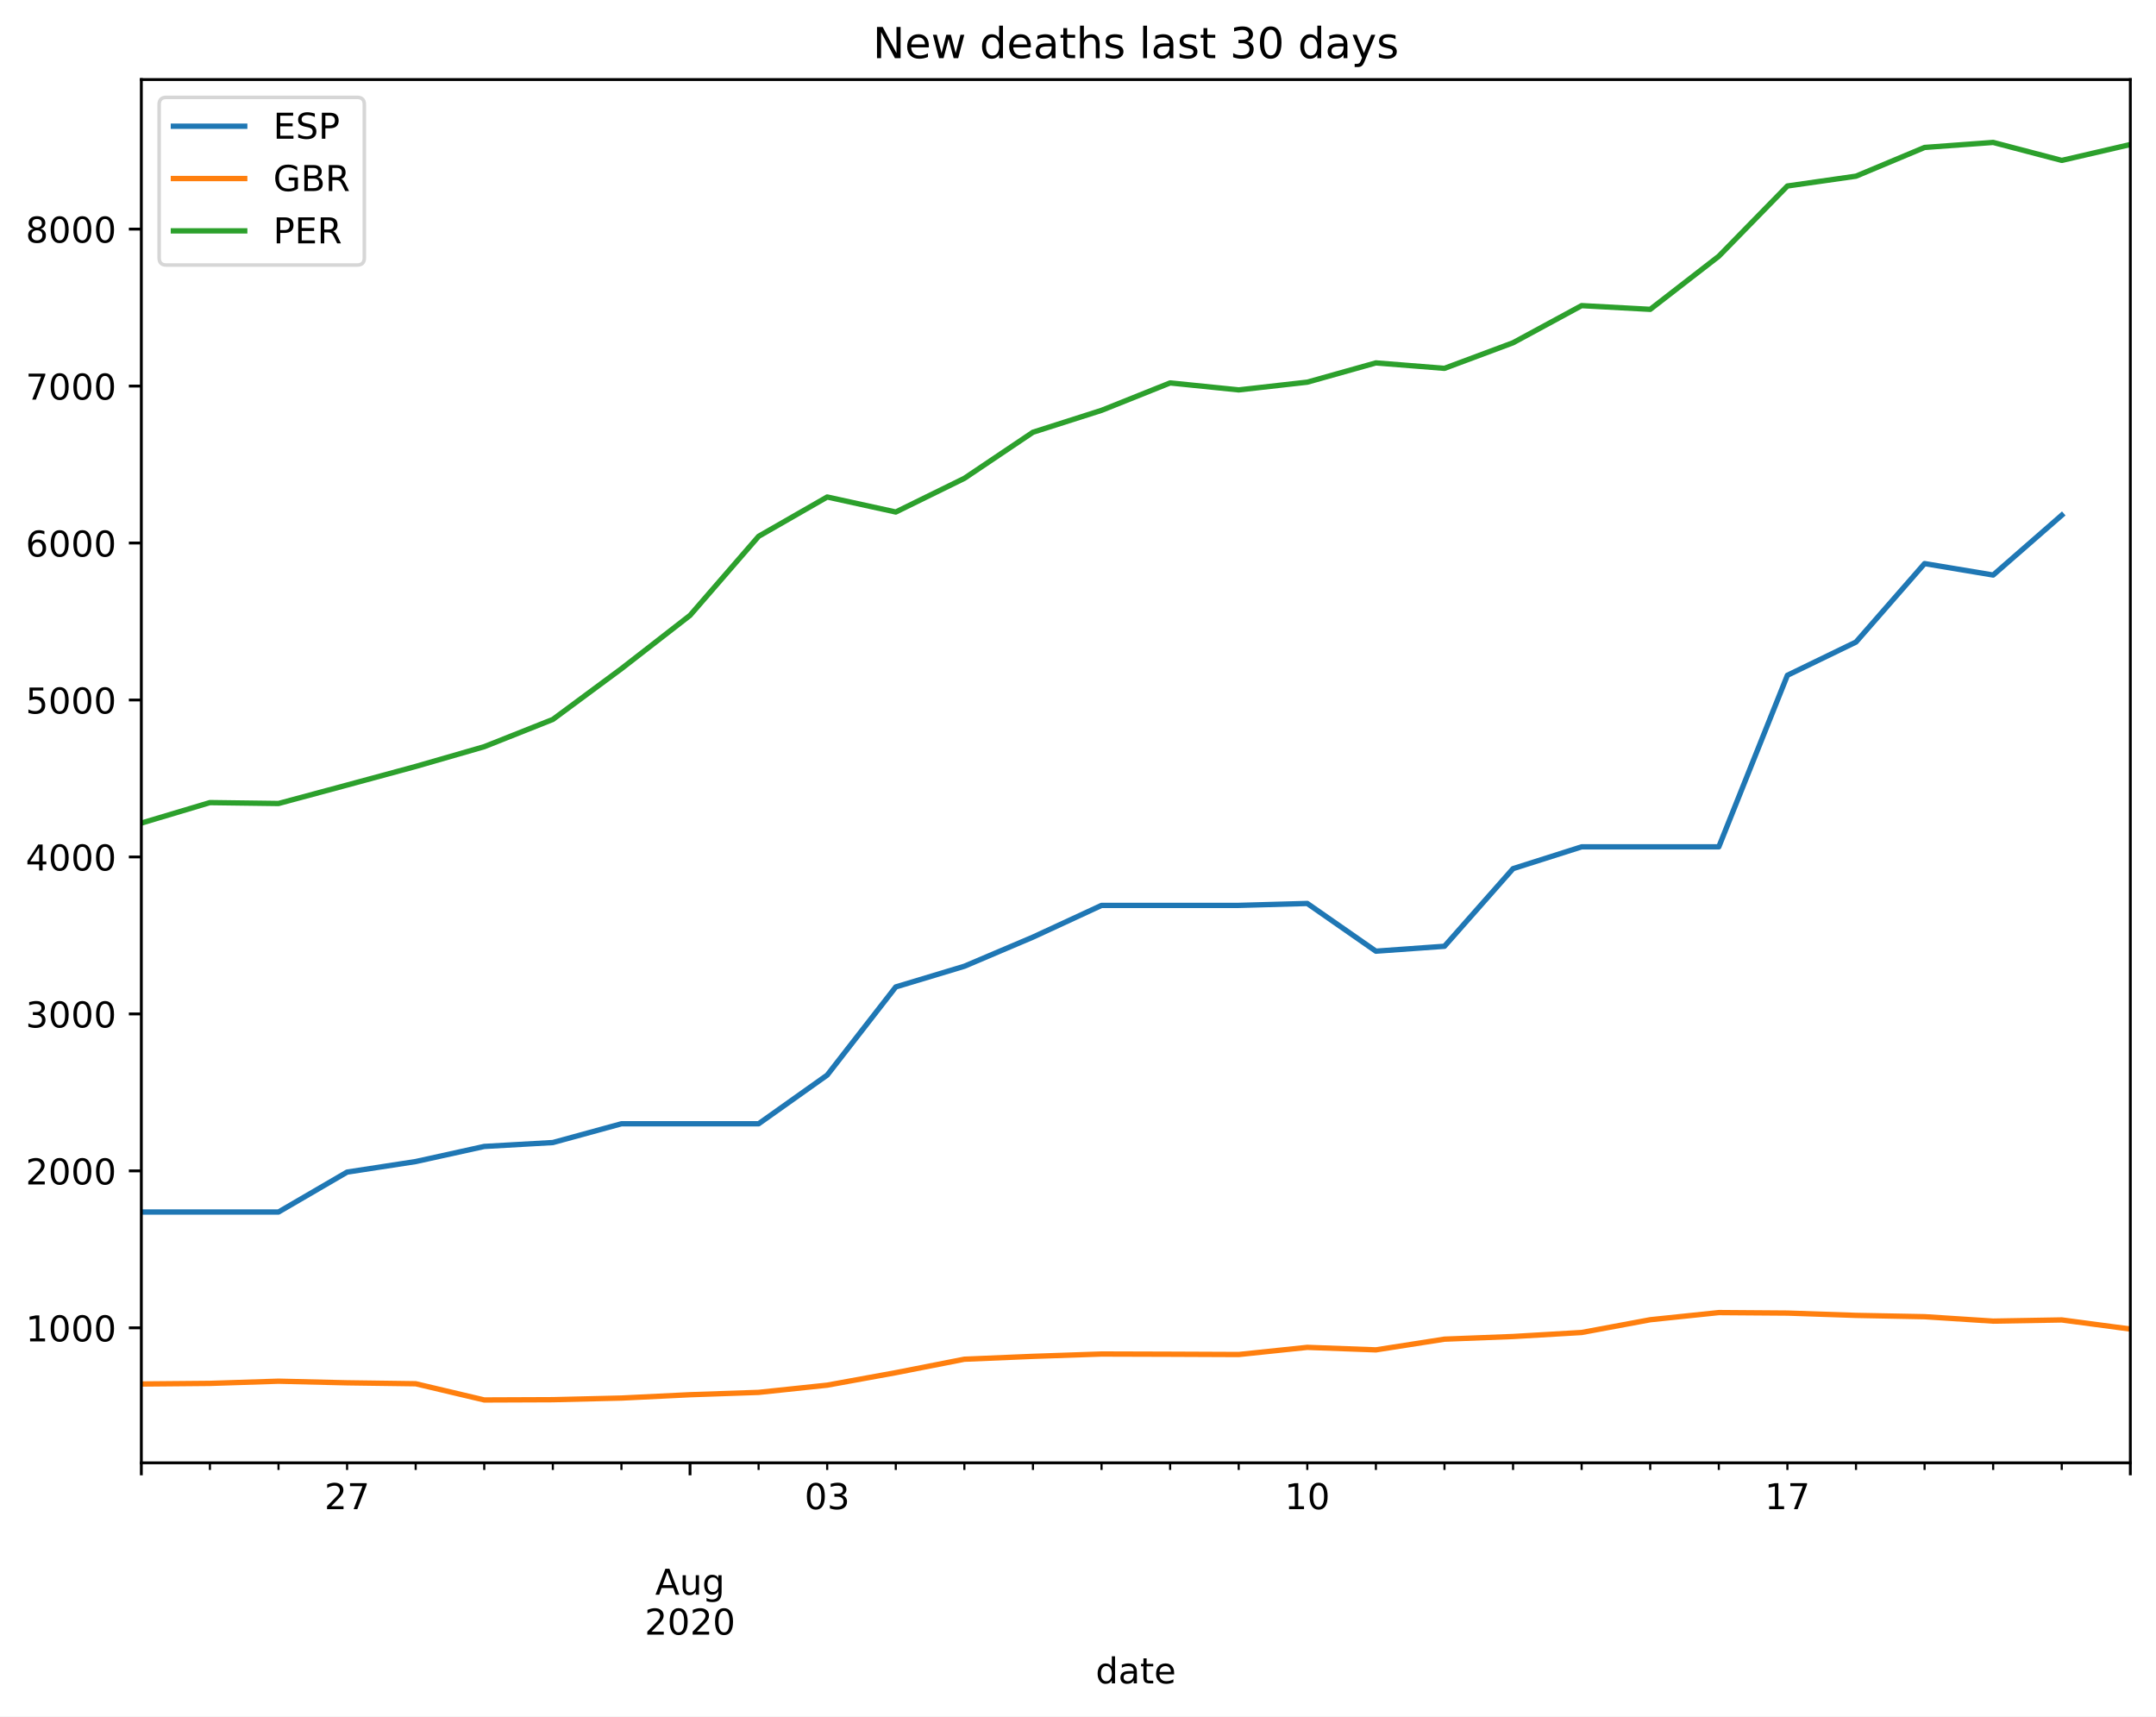
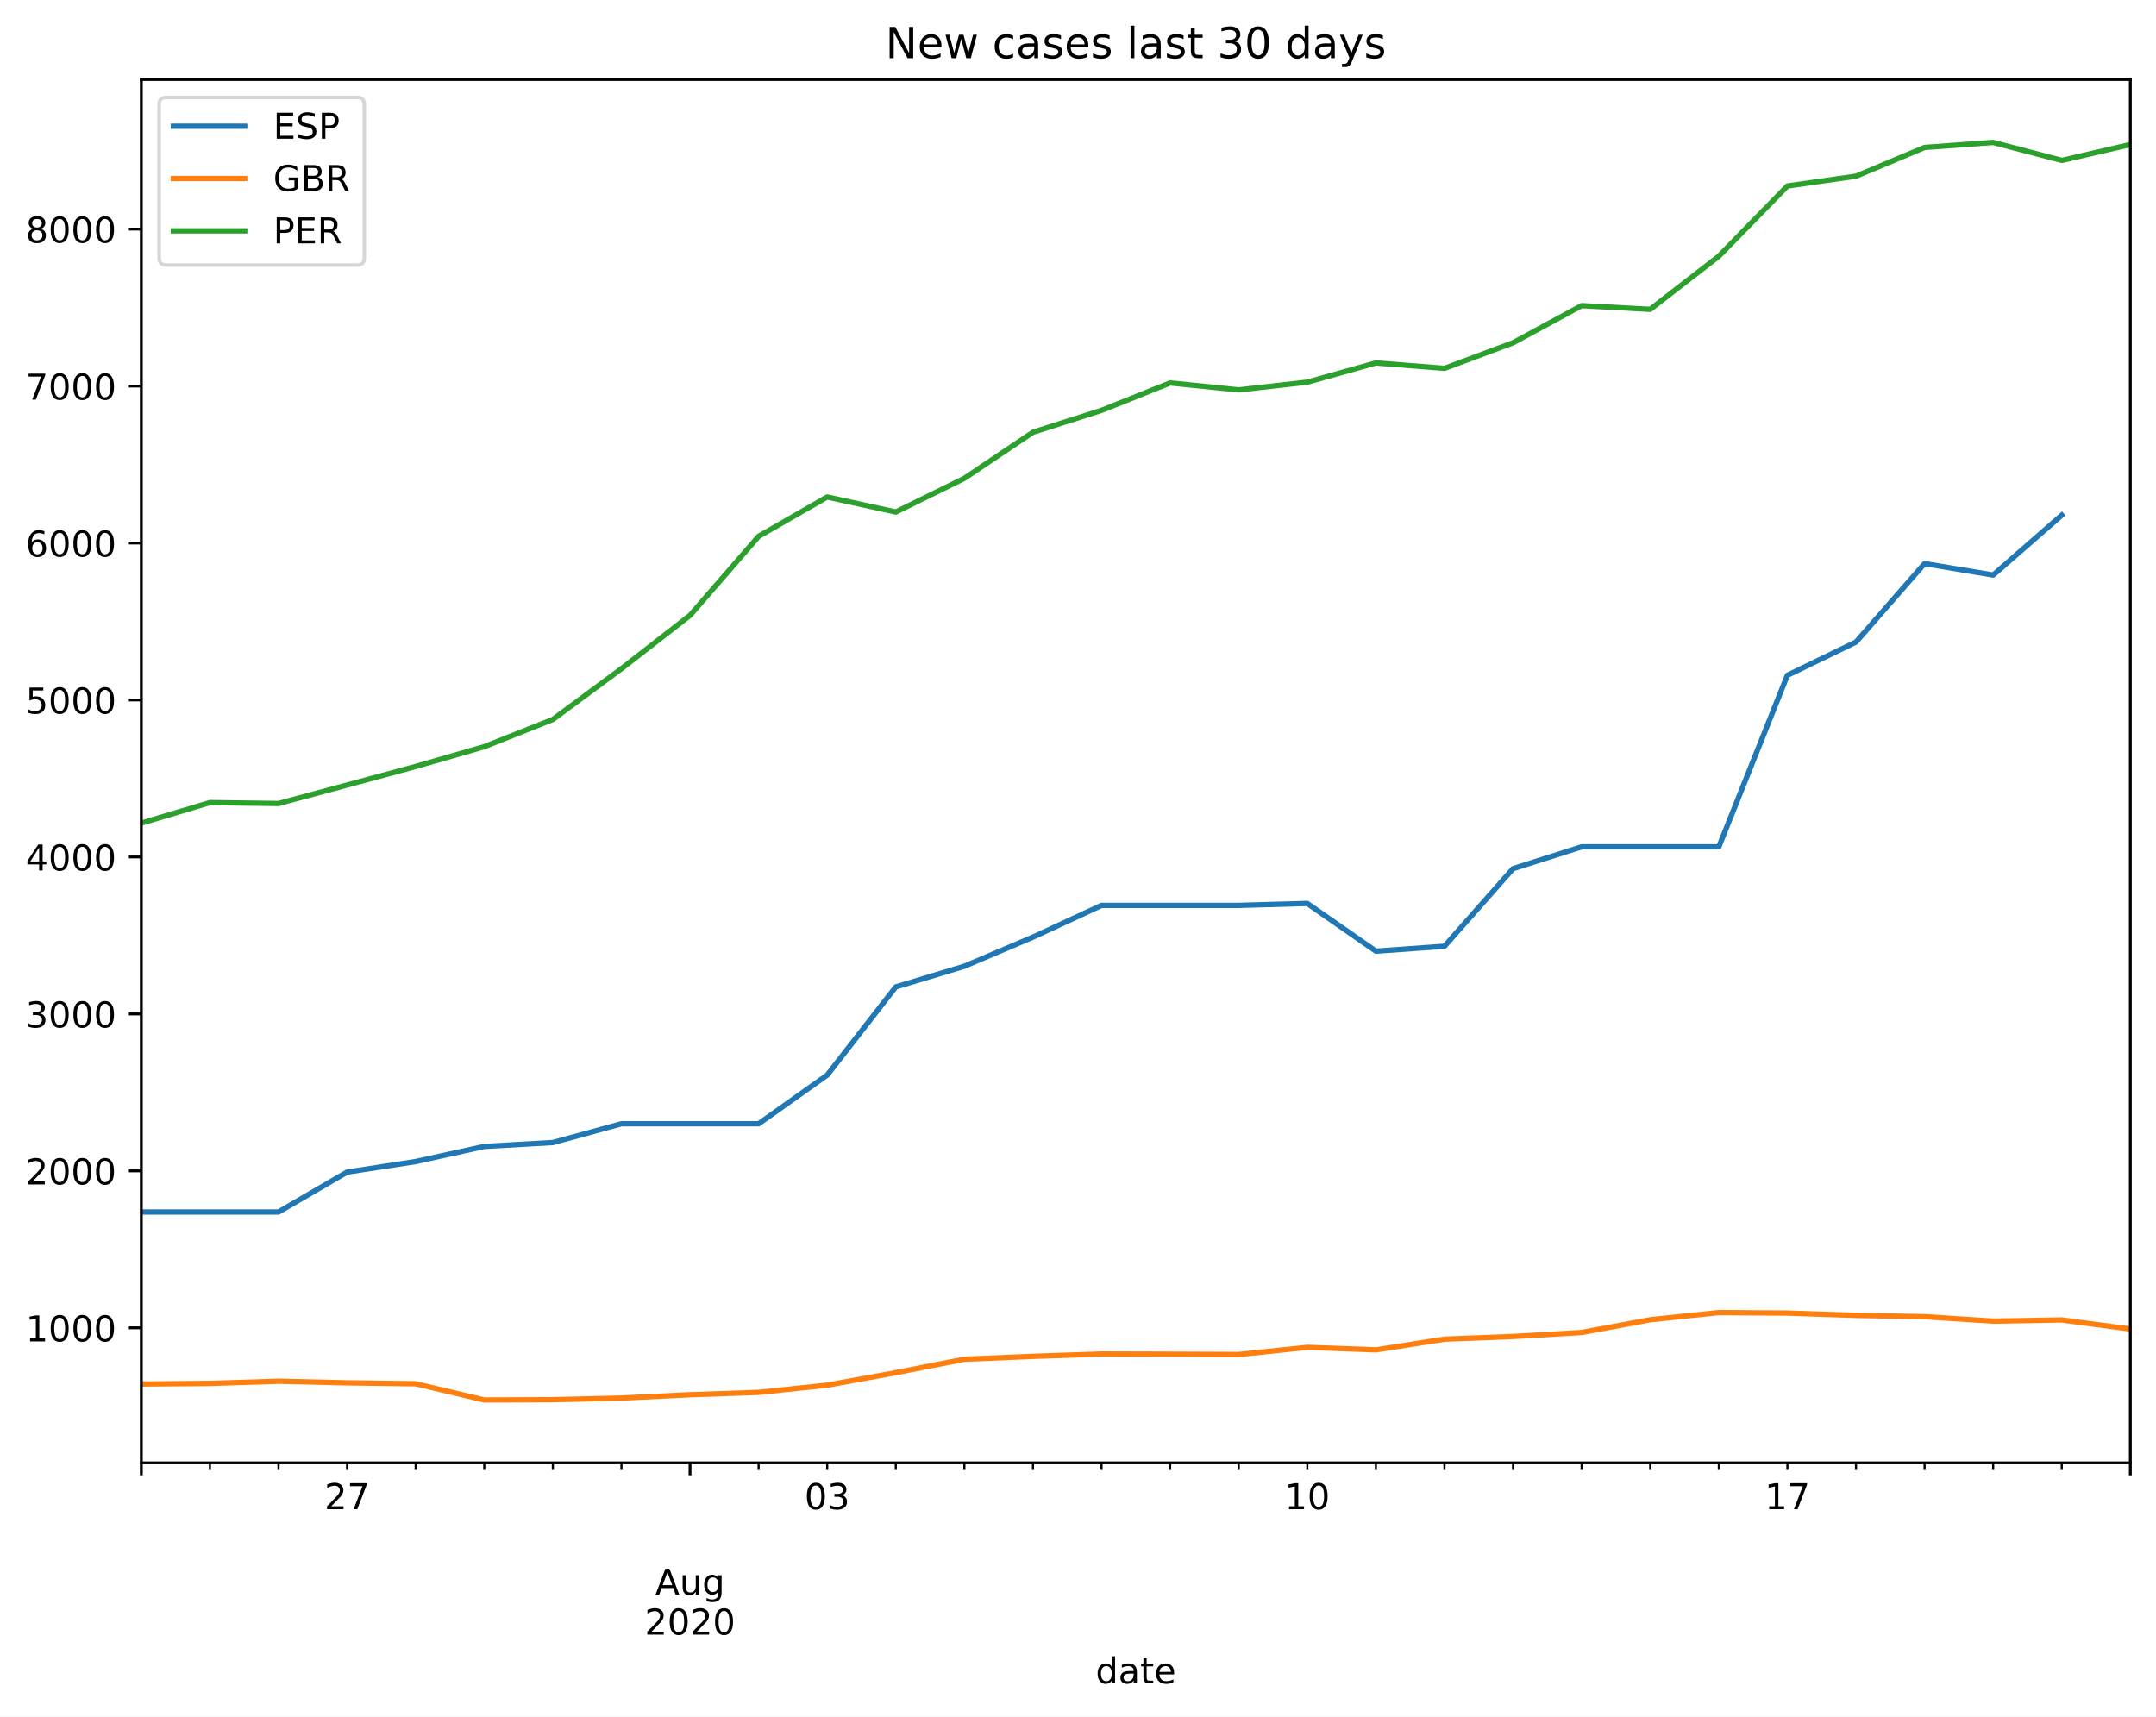
<svg xmlns="http://www.w3.org/2000/svg" xmlns:xlink="http://www.w3.org/1999/xlink" height="481.548pt" version="1.1" viewBox="0 0 604.85 481.548" width="604.85pt">
  <defs>
    <style type="text/css">
*{stroke-linecap:butt;stroke-linejoin:round;}
  </style>
  </defs>
  <g id="figure_1">
    <g id="patch_1">
      <path d="M 0 481.548  L 604.85 481.548  L 604.85 0  L 0 0  z " style="fill:#ffffff;" />
    </g>
    <g id="axes_1">
      <g id="patch_2">
        <path d="M 39.65 410.398  L 597.65 410.398  L 597.65 22.318  L 39.65 22.318  z " style="fill:#ffffff;" />
      </g>
      <g id="matplotlib.axis_1">
        <g id="xtick_1">
          <g id="line2d_1">
            <defs>
-               <path d="M 0 0  L 0 3.5  " id="m0d779b0762" style="stroke:#000000;stroke-width:0.8;" />
-             </defs>
-             <g>
-               <use style="stroke:#000000;stroke-width:0.8;" x="39.65" xlink:href="#m0d779b0762" y="410.398" />
+               <path d="M 0 0  L 0 3.5  " id="m94e9cc5472" style="stroke:#000000;stroke-width:0.8;" />
+             </defs>
+             <g>
+               <use style="stroke:#000000;stroke-width:0.8;" x="39.65" xlink:href="#m94e9cc5472" y="410.398" />
            </g>
          </g>
        </g>
        <g id="xtick_2">
          <g id="line2d_2">
            <g>
-               <use style="stroke:#000000;stroke-width:0.8;" x="193.581" xlink:href="#m0d779b0762" y="410.398" />
+               <use style="stroke:#000000;stroke-width:0.8;" x="193.581" xlink:href="#m94e9cc5472" y="410.398" />
            </g>
          </g>
          <g id="text_1">
            <g transform="translate(193.581 424.9966)scale(0.1 -0.1)" />
            <g transform="translate(193.581 436.1944)scale(0.1 -0.1)" />
            <defs>
              <path d="M 34.188 63.188  L 20.797 26.906  L 47.609 26.906  z M 28.609 72.906  L 39.797 72.906  L 67.578 0  L 57.328 0  L 50.688 18.703  L 17.828 18.703  L 11.188 0  L 0.781 0  z " id="DejaVuSans-65" />
              <path d="M 8.5 21.578  L 8.5 54.688  L 17.484 54.688  L 17.484 21.922  Q 17.484 14.156 20.5 10.266  Q 23.531 6.391 29.594 6.391  Q 36.859 6.391 41.078 11.031  Q 45.312 15.672 45.312 23.688  L 45.312 54.688  L 54.297 54.688  L 54.297 0  L 45.312 0  L 45.312 8.406  Q 42.047 3.422 37.719 1  Q 33.406 -1.422 27.688 -1.422  Q 18.266 -1.422 13.375 4.438  Q 8.5 10.297 8.5 21.578  z M 31.109 56  z " id="DejaVuSans-117" />
              <path d="M 45.406 27.984  Q 45.406 37.75 41.375 43.109  Q 37.359 48.484 30.078 48.484  Q 22.859 48.484 18.828 43.109  Q 14.797 37.75 14.797 27.984  Q 14.797 18.266 18.828 12.891  Q 22.859 7.516 30.078 7.516  Q 37.359 7.516 41.375 12.891  Q 45.406 18.266 45.406 27.984  z M 54.391 6.781  Q 54.391 -7.172 48.188 -13.984  Q 42 -20.797 29.203 -20.797  Q 24.469 -20.797 20.266 -20.094  Q 16.062 -19.391 12.109 -17.922  L 12.109 -9.188  Q 16.062 -11.328 19.922 -12.344  Q 23.781 -13.375 27.781 -13.375  Q 36.625 -13.375 41.016 -8.766  Q 45.406 -4.156 45.406 5.172  L 45.406 9.625  Q 42.625 4.781 38.281 2.391  Q 33.938 0 27.875 0  Q 17.828 0 11.672 7.656  Q 5.516 15.328 5.516 27.984  Q 5.516 40.672 11.672 48.328  Q 17.828 56 27.875 56  Q 33.938 56 38.281 53.609  Q 42.625 51.219 45.406 46.391  L 45.406 54.688  L 54.391 54.688  z " id="DejaVuSans-103" />
            </defs>
            <g transform="translate(183.8178 447.3922)scale(0.1 -0.1)">
              <use xlink:href="#DejaVuSans-65" />
              <use x="68.408" xlink:href="#DejaVuSans-117" />
              <use x="131.787" xlink:href="#DejaVuSans-103" />
            </g>
            <defs>
              <path d="M 19.188 8.297  L 53.609 8.297  L 53.609 0  L 7.328 0  L 7.328 8.297  Q 12.938 14.109 22.625 23.891  Q 32.328 33.688 34.812 36.531  Q 39.547 41.844 41.422 45.531  Q 43.312 49.219 43.312 52.781  Q 43.312 58.594 39.234 62.25  Q 35.156 65.922 28.609 65.922  Q 23.969 65.922 18.812 64.312  Q 13.672 62.703 7.812 59.422  L 7.812 69.391  Q 13.766 71.781 18.938 73  Q 24.125 74.219 28.422 74.219  Q 39.75 74.219 46.484 68.547  Q 53.219 62.891 53.219 53.422  Q 53.219 48.922 51.531 44.891  Q 49.859 40.875 45.406 35.406  Q 44.188 33.984 37.641 27.219  Q 31.109 20.453 19.188 8.297  z " id="DejaVuSans-50" />
              <path d="M 31.781 66.406  Q 24.172 66.406 20.328 58.906  Q 16.5 51.422 16.5 36.375  Q 16.5 21.391 20.328 13.891  Q 24.172 6.391 31.781 6.391  Q 39.453 6.391 43.281 13.891  Q 47.125 21.391 47.125 36.375  Q 47.125 51.422 43.281 58.906  Q 39.453 66.406 31.781 66.406  z M 31.781 74.219  Q 44.047 74.219 50.516 64.516  Q 56.984 54.828 56.984 36.375  Q 56.984 17.969 50.516 8.266  Q 44.047 -1.422 31.781 -1.422  Q 19.531 -1.422 13.062 8.266  Q 6.594 17.969 6.594 36.375  Q 6.594 54.828 13.062 64.516  Q 19.531 74.219 31.781 74.219  z " id="DejaVuSans-48" />
            </defs>
            <g transform="translate(180.856 458.59)scale(0.1 -0.1)">
              <use xlink:href="#DejaVuSans-50" />
              <use x="63.623" xlink:href="#DejaVuSans-48" />
              <use x="127.246" xlink:href="#DejaVuSans-50" />
              <use x="190.869" xlink:href="#DejaVuSans-48" />
            </g>
          </g>
        </g>
        <g id="xtick_3">
          <g id="line2d_3">
            <g>
-               <use style="stroke:#000000;stroke-width:0.8;" x="597.65" xlink:href="#m0d779b0762" y="410.398" />
+               <use style="stroke:#000000;stroke-width:0.8;" x="597.65" xlink:href="#m94e9cc5472" y="410.398" />
            </g>
          </g>
        </g>
        <g id="xtick_4">
          <g id="line2d_4">
            <defs>
-               <path d="M 0 0  L 0 2  " id="m61cbd73fcc" style="stroke:#000000;stroke-width:0.6;" />
-             </defs>
-             <g>
-               <use style="stroke:#000000;stroke-width:0.6;" x="58.891" xlink:href="#m61cbd73fcc" y="410.398" />
+               <path d="M 0 0  L 0 2  " id="m9f2b6375a2" style="stroke:#000000;stroke-width:0.6;" />
+             </defs>
+             <g>
+               <use style="stroke:#000000;stroke-width:0.6;" x="58.891" xlink:href="#m9f2b6375a2" y="410.398" />
            </g>
          </g>
        </g>
        <g id="xtick_5">
          <g id="line2d_5">
            <g>
-               <use style="stroke:#000000;stroke-width:0.6;" x="78.133" xlink:href="#m61cbd73fcc" y="410.398" />
+               <use style="stroke:#000000;stroke-width:0.6;" x="78.133" xlink:href="#m9f2b6375a2" y="410.398" />
            </g>
          </g>
        </g>
        <g id="xtick_6">
          <g id="line2d_6">
            <g>
-               <use style="stroke:#000000;stroke-width:0.6;" x="97.374" xlink:href="#m61cbd73fcc" y="410.398" />
+               <use style="stroke:#000000;stroke-width:0.6;" x="97.374" xlink:href="#m9f2b6375a2" y="410.398" />
            </g>
          </g>
          <g id="text_2">
            <defs>
              <path d="M 8.203 72.906  L 55.078 72.906  L 55.078 68.703  L 28.609 0  L 18.312 0  L 43.219 64.594  L 8.203 64.594  z " id="DejaVuSans-55" />
            </defs>
            <g transform="translate(91.01164 423.3966)scale(0.1 -0.1)">
              <use xlink:href="#DejaVuSans-50" />
              <use x="63.623" xlink:href="#DejaVuSans-55" />
            </g>
          </g>
        </g>
        <g id="xtick_7">
          <g id="line2d_7">
            <g>
-               <use style="stroke:#000000;stroke-width:0.6;" x="116.616" xlink:href="#m61cbd73fcc" y="410.398" />
+               <use style="stroke:#000000;stroke-width:0.6;" x="116.616" xlink:href="#m9f2b6375a2" y="410.398" />
            </g>
          </g>
        </g>
        <g id="xtick_8">
          <g id="line2d_8">
            <g>
-               <use style="stroke:#000000;stroke-width:0.6;" x="135.857" xlink:href="#m61cbd73fcc" y="410.398" />
+               <use style="stroke:#000000;stroke-width:0.6;" x="135.857" xlink:href="#m9f2b6375a2" y="410.398" />
            </g>
          </g>
        </g>
        <g id="xtick_9">
          <g id="line2d_9">
            <g>
-               <use style="stroke:#000000;stroke-width:0.6;" x="155.098" xlink:href="#m61cbd73fcc" y="410.398" />
+               <use style="stroke:#000000;stroke-width:0.6;" x="155.098" xlink:href="#m9f2b6375a2" y="410.398" />
            </g>
          </g>
        </g>
        <g id="xtick_10">
          <g id="line2d_10">
            <g>
-               <use style="stroke:#000000;stroke-width:0.6;" x="174.34" xlink:href="#m61cbd73fcc" y="410.398" />
+               <use style="stroke:#000000;stroke-width:0.6;" x="174.34" xlink:href="#m9f2b6375a2" y="410.398" />
            </g>
          </g>
        </g>
        <g id="xtick_11">
          <g id="line2d_11">
            <g>
-               <use style="stroke:#000000;stroke-width:0.6;" x="212.822" xlink:href="#m61cbd73fcc" y="410.398" />
+               <use style="stroke:#000000;stroke-width:0.6;" x="212.822" xlink:href="#m9f2b6375a2" y="410.398" />
            </g>
          </g>
        </g>
        <g id="xtick_12">
          <g id="line2d_12">
            <g>
-               <use style="stroke:#000000;stroke-width:0.6;" x="232.064" xlink:href="#m61cbd73fcc" y="410.398" />
+               <use style="stroke:#000000;stroke-width:0.6;" x="232.064" xlink:href="#m9f2b6375a2" y="410.398" />
            </g>
          </g>
          <g id="text_3">
            <defs>
              <path d="M 40.578 39.312  Q 47.656 37.797 51.625 33  Q 55.609 28.219 55.609 21.188  Q 55.609 10.406 48.188 4.484  Q 40.766 -1.422 27.094 -1.422  Q 22.516 -1.422 17.656 -0.516  Q 12.797 0.391 7.625 2.203  L 7.625 11.719  Q 11.719 9.328 16.594 8.109  Q 21.484 6.891 26.812 6.891  Q 36.078 6.891 40.938 10.547  Q 45.797 14.203 45.797 21.188  Q 45.797 27.641 41.281 31.266  Q 36.766 34.906 28.719 34.906  L 20.219 34.906  L 20.219 43.016  L 29.109 43.016  Q 36.375 43.016 40.234 45.922  Q 44.094 48.828 44.094 54.297  Q 44.094 59.906 40.109 62.906  Q 36.141 65.922 28.719 65.922  Q 24.656 65.922 20.016 65.031  Q 15.375 64.156 9.812 62.312  L 9.812 71.094  Q 15.438 72.656 20.344 73.438  Q 25.25 74.219 29.594 74.219  Q 40.828 74.219 47.359 69.109  Q 53.906 64.016 53.906 55.328  Q 53.906 49.266 50.438 45.094  Q 46.969 40.922 40.578 39.312  z " id="DejaVuSans-51" />
            </defs>
            <g transform="translate(225.7013 423.3966)scale(0.1 -0.1)">
              <use xlink:href="#DejaVuSans-48" />
              <use x="63.623" xlink:href="#DejaVuSans-51" />
            </g>
          </g>
        </g>
        <g id="xtick_13">
          <g id="line2d_13">
            <g>
-               <use style="stroke:#000000;stroke-width:0.6;" x="251.305" xlink:href="#m61cbd73fcc" y="410.398" />
+               <use style="stroke:#000000;stroke-width:0.6;" x="251.305" xlink:href="#m9f2b6375a2" y="410.398" />
            </g>
          </g>
        </g>
        <g id="xtick_14">
          <g id="line2d_14">
            <g>
-               <use style="stroke:#000000;stroke-width:0.6;" x="270.547" xlink:href="#m61cbd73fcc" y="410.398" />
+               <use style="stroke:#000000;stroke-width:0.6;" x="270.547" xlink:href="#m9f2b6375a2" y="410.398" />
            </g>
          </g>
        </g>
        <g id="xtick_15">
          <g id="line2d_15">
            <g>
-               <use style="stroke:#000000;stroke-width:0.6;" x="289.788" xlink:href="#m61cbd73fcc" y="410.398" />
+               <use style="stroke:#000000;stroke-width:0.6;" x="289.788" xlink:href="#m9f2b6375a2" y="410.398" />
            </g>
          </g>
        </g>
        <g id="xtick_16">
          <g id="line2d_16">
            <g>
-               <use style="stroke:#000000;stroke-width:0.6;" x="309.029" xlink:href="#m61cbd73fcc" y="410.398" />
+               <use style="stroke:#000000;stroke-width:0.6;" x="309.029" xlink:href="#m9f2b6375a2" y="410.398" />
            </g>
          </g>
        </g>
        <g id="xtick_17">
          <g id="line2d_17">
            <g>
-               <use style="stroke:#000000;stroke-width:0.6;" x="328.271" xlink:href="#m61cbd73fcc" y="410.398" />
+               <use style="stroke:#000000;stroke-width:0.6;" x="328.271" xlink:href="#m9f2b6375a2" y="410.398" />
            </g>
          </g>
        </g>
        <g id="xtick_18">
          <g id="line2d_18">
            <g>
-               <use style="stroke:#000000;stroke-width:0.6;" x="347.512" xlink:href="#m61cbd73fcc" y="410.398" />
+               <use style="stroke:#000000;stroke-width:0.6;" x="347.512" xlink:href="#m9f2b6375a2" y="410.398" />
            </g>
          </g>
        </g>
        <g id="xtick_19">
          <g id="line2d_19">
            <g>
-               <use style="stroke:#000000;stroke-width:0.6;" x="366.753" xlink:href="#m61cbd73fcc" y="410.398" />
+               <use style="stroke:#000000;stroke-width:0.6;" x="366.753" xlink:href="#m9f2b6375a2" y="410.398" />
            </g>
          </g>
          <g id="text_4">
            <defs>
              <path d="M 12.406 8.297  L 28.516 8.297  L 28.516 63.922  L 10.984 60.406  L 10.984 69.391  L 28.422 72.906  L 38.281 72.906  L 38.281 8.297  L 54.391 8.297  L 54.391 0  L 12.406 0  z " id="DejaVuSans-49" />
            </defs>
            <g transform="translate(360.3909 423.3966)scale(0.1 -0.1)">
              <use xlink:href="#DejaVuSans-49" />
              <use x="63.623" xlink:href="#DejaVuSans-48" />
            </g>
          </g>
        </g>
        <g id="xtick_20">
          <g id="line2d_20">
            <g>
-               <use style="stroke:#000000;stroke-width:0.6;" x="385.995" xlink:href="#m61cbd73fcc" y="410.398" />
+               <use style="stroke:#000000;stroke-width:0.6;" x="385.995" xlink:href="#m9f2b6375a2" y="410.398" />
            </g>
          </g>
        </g>
        <g id="xtick_21">
          <g id="line2d_21">
            <g>
-               <use style="stroke:#000000;stroke-width:0.6;" x="405.236" xlink:href="#m61cbd73fcc" y="410.398" />
+               <use style="stroke:#000000;stroke-width:0.6;" x="405.236" xlink:href="#m9f2b6375a2" y="410.398" />
            </g>
          </g>
        </g>
        <g id="xtick_22">
          <g id="line2d_22">
            <g>
-               <use style="stroke:#000000;stroke-width:0.6;" x="424.478" xlink:href="#m61cbd73fcc" y="410.398" />
+               <use style="stroke:#000000;stroke-width:0.6;" x="424.478" xlink:href="#m9f2b6375a2" y="410.398" />
            </g>
          </g>
        </g>
        <g id="xtick_23">
          <g id="line2d_23">
            <g>
-               <use style="stroke:#000000;stroke-width:0.6;" x="443.719" xlink:href="#m61cbd73fcc" y="410.398" />
+               <use style="stroke:#000000;stroke-width:0.6;" x="443.719" xlink:href="#m9f2b6375a2" y="410.398" />
            </g>
          </g>
        </g>
        <g id="xtick_24">
          <g id="line2d_24">
            <g>
-               <use style="stroke:#000000;stroke-width:0.6;" x="462.96" xlink:href="#m61cbd73fcc" y="410.398" />
+               <use style="stroke:#000000;stroke-width:0.6;" x="462.96" xlink:href="#m9f2b6375a2" y="410.398" />
            </g>
          </g>
        </g>
        <g id="xtick_25">
          <g id="line2d_25">
            <g>
-               <use style="stroke:#000000;stroke-width:0.6;" x="482.202" xlink:href="#m61cbd73fcc" y="410.398" />
+               <use style="stroke:#000000;stroke-width:0.6;" x="482.202" xlink:href="#m9f2b6375a2" y="410.398" />
            </g>
          </g>
        </g>
        <g id="xtick_26">
          <g id="line2d_26">
            <g>
-               <use style="stroke:#000000;stroke-width:0.6;" x="501.443" xlink:href="#m61cbd73fcc" y="410.398" />
+               <use style="stroke:#000000;stroke-width:0.6;" x="501.443" xlink:href="#m9f2b6375a2" y="410.398" />
            </g>
          </g>
          <g id="text_5">
            <g transform="translate(495.0806 423.3966)scale(0.1 -0.1)">
              <use xlink:href="#DejaVuSans-49" />
              <use x="63.623" xlink:href="#DejaVuSans-55" />
            </g>
          </g>
        </g>
        <g id="xtick_27">
          <g id="line2d_27">
            <g>
-               <use style="stroke:#000000;stroke-width:0.6;" x="520.684" xlink:href="#m61cbd73fcc" y="410.398" />
+               <use style="stroke:#000000;stroke-width:0.6;" x="520.684" xlink:href="#m9f2b6375a2" y="410.398" />
            </g>
          </g>
        </g>
        <g id="xtick_28">
          <g id="line2d_28">
            <g>
-               <use style="stroke:#000000;stroke-width:0.6;" x="539.926" xlink:href="#m61cbd73fcc" y="410.398" />
+               <use style="stroke:#000000;stroke-width:0.6;" x="539.926" xlink:href="#m9f2b6375a2" y="410.398" />
            </g>
          </g>
        </g>
        <g id="xtick_29">
          <g id="line2d_29">
            <g>
-               <use style="stroke:#000000;stroke-width:0.6;" x="559.167" xlink:href="#m61cbd73fcc" y="410.398" />
+               <use style="stroke:#000000;stroke-width:0.6;" x="559.167" xlink:href="#m9f2b6375a2" y="410.398" />
            </g>
          </g>
        </g>
        <g id="xtick_30">
          <g id="line2d_30">
            <g>
-               <use style="stroke:#000000;stroke-width:0.6;" x="578.409" xlink:href="#m61cbd73fcc" y="410.398" />
+               <use style="stroke:#000000;stroke-width:0.6;" x="578.409" xlink:href="#m9f2b6375a2" y="410.398" />
            </g>
          </g>
        </g>
        <g id="text_6">
          <defs>
            <path d="M 45.406 46.391  L 45.406 75.984  L 54.391 75.984  L 54.391 0  L 45.406 0  L 45.406 8.203  Q 42.578 3.328 38.25 0.953  Q 33.938 -1.422 27.875 -1.422  Q 17.969 -1.422 11.734 6.484  Q 5.516 14.406 5.516 27.297  Q 5.516 40.188 11.734 48.094  Q 17.969 56 27.875 56  Q 33.938 56 38.25 53.625  Q 42.578 51.266 45.406 46.391  z M 14.797 27.297  Q 14.797 17.391 18.875 11.75  Q 22.953 6.109 30.078 6.109  Q 37.203 6.109 41.297 11.75  Q 45.406 17.391 45.406 27.297  Q 45.406 37.203 41.297 42.844  Q 37.203 48.484 30.078 48.484  Q 22.953 48.484 18.875 42.844  Q 14.797 37.203 14.797 27.297  z " id="DejaVuSans-100" />
            <path d="M 34.281 27.484  Q 23.391 27.484 19.188 25  Q 14.984 22.516 14.984 16.5  Q 14.984 11.719 18.141 8.906  Q 21.297 6.109 26.703 6.109  Q 34.188 6.109 38.703 11.406  Q 43.219 16.703 43.219 25.484  L 43.219 27.484  z M 52.203 31.203  L 52.203 0  L 43.219 0  L 43.219 8.297  Q 40.141 3.328 35.547 0.953  Q 30.953 -1.422 24.312 -1.422  Q 15.922 -1.422 10.953 3.297  Q 6 8.016 6 15.922  Q 6 25.141 12.172 29.828  Q 18.359 34.516 30.609 34.516  L 43.219 34.516  L 43.219 35.406  Q 43.219 41.609 39.141 45  Q 35.062 48.391 27.688 48.391  Q 23 48.391 18.547 47.266  Q 14.109 46.141 10.016 43.891  L 10.016 52.203  Q 14.938 54.109 19.578 55.047  Q 24.219 56 28.609 56  Q 40.484 56 46.344 49.844  Q 52.203 43.703 52.203 31.203  z " id="DejaVuSans-97" />
            <path d="M 18.312 70.219  L 18.312 54.688  L 36.812 54.688  L 36.812 47.703  L 18.312 47.703  L 18.312 18.016  Q 18.312 11.328 20.141 9.422  Q 21.969 7.516 27.594 7.516  L 36.812 7.516  L 36.812 0  L 27.594 0  Q 17.188 0 13.234 3.875  Q 9.281 7.766 9.281 18.016  L 9.281 47.703  L 2.688 47.703  L 2.688 54.688  L 9.281 54.688  L 9.281 70.219  z " id="DejaVuSans-116" />
            <path d="M 56.203 29.594  L 56.203 25.203  L 14.891 25.203  Q 15.484 15.922 20.484 11.062  Q 25.484 6.203 34.422 6.203  Q 39.594 6.203 44.453 7.469  Q 49.312 8.734 54.109 11.281  L 54.109 2.781  Q 49.266 0.734 44.188 -0.344  Q 39.109 -1.422 33.891 -1.422  Q 20.797 -1.422 13.156 6.188  Q 5.516 13.812 5.516 26.812  Q 5.516 40.234 12.766 48.109  Q 20.016 56 32.328 56  Q 43.359 56 49.781 48.891  Q 56.203 41.797 56.203 29.594  z M 47.219 32.234  Q 47.125 39.594 43.094 43.984  Q 39.062 48.391 32.422 48.391  Q 24.906 48.391 20.391 44.141  Q 15.875 39.891 15.188 32.172  z " id="DejaVuSans-101" />
          </defs>
          <g transform="translate(307.375 472.2681)scale(0.1 -0.1)">
            <use xlink:href="#DejaVuSans-100" />
            <use x="63.477" xlink:href="#DejaVuSans-97" />
            <use x="124.756" xlink:href="#DejaVuSans-116" />
            <use x="163.965" xlink:href="#DejaVuSans-101" />
          </g>
        </g>
      </g>
      <g id="matplotlib.axis_2">
        <g id="ytick_1">
          <g id="line2d_31">
            <defs>
-               <path d="M 0 0  L -3.5 0  " id="mb62057b56d" style="stroke:#000000;stroke-width:0.8;" />
-             </defs>
-             <g>
-               <use style="stroke:#000000;stroke-width:0.8;" x="39.65" xlink:href="#mb62057b56d" y="372.527" />
+               <path d="M 0 0  L -3.5 0  " id="m7332510d82" style="stroke:#000000;stroke-width:0.8;" />
+             </defs>
+             <g>
+               <use style="stroke:#000000;stroke-width:0.8;" x="39.65" xlink:href="#m7332510d82" y="372.527" />
            </g>
          </g>
          <g id="text_7">
            <g transform="translate(7.2 376.3258)scale(0.1 -0.1)">
              <use xlink:href="#DejaVuSans-49" />
              <use x="63.623" xlink:href="#DejaVuSans-48" />
              <use x="127.246" xlink:href="#DejaVuSans-48" />
              <use x="190.869" xlink:href="#DejaVuSans-48" />
            </g>
          </g>
        </g>
        <g id="ytick_2">
          <g id="line2d_32">
            <g>
-               <use style="stroke:#000000;stroke-width:0.8;" x="39.65" xlink:href="#mb62057b56d" y="328.49" />
+               <use style="stroke:#000000;stroke-width:0.8;" x="39.65" xlink:href="#m7332510d82" y="328.49" />
            </g>
          </g>
          <g id="text_8">
            <g transform="translate(7.2 332.2895)scale(0.1 -0.1)">
              <use xlink:href="#DejaVuSans-50" />
              <use x="63.623" xlink:href="#DejaVuSans-48" />
              <use x="127.246" xlink:href="#DejaVuSans-48" />
              <use x="190.869" xlink:href="#DejaVuSans-48" />
            </g>
          </g>
        </g>
        <g id="ytick_3">
          <g id="line2d_33">
            <g>
-               <use style="stroke:#000000;stroke-width:0.8;" x="39.65" xlink:href="#mb62057b56d" y="284.454" />
+               <use style="stroke:#000000;stroke-width:0.8;" x="39.65" xlink:href="#m7332510d82" y="284.454" />
            </g>
          </g>
          <g id="text_9">
            <g transform="translate(7.2 288.2532)scale(0.1 -0.1)">
              <use xlink:href="#DejaVuSans-51" />
              <use x="63.623" xlink:href="#DejaVuSans-48" />
              <use x="127.246" xlink:href="#DejaVuSans-48" />
              <use x="190.869" xlink:href="#DejaVuSans-48" />
            </g>
          </g>
        </g>
        <g id="ytick_4">
          <g id="line2d_34">
            <g>
-               <use style="stroke:#000000;stroke-width:0.8;" x="39.65" xlink:href="#mb62057b56d" y="240.418" />
+               <use style="stroke:#000000;stroke-width:0.8;" x="39.65" xlink:href="#m7332510d82" y="240.418" />
            </g>
          </g>
          <g id="text_10">
            <defs>
              <path d="M 37.797 64.312  L 12.891 25.391  L 37.797 25.391  z M 35.203 72.906  L 47.609 72.906  L 47.609 25.391  L 58.016 25.391  L 58.016 17.188  L 47.609 17.188  L 47.609 0  L 37.797 0  L 37.797 17.188  L 4.891 17.188  L 4.891 26.703  z " id="DejaVuSans-52" />
            </defs>
            <g transform="translate(7.2 244.2169)scale(0.1 -0.1)">
              <use xlink:href="#DejaVuSans-52" />
              <use x="63.623" xlink:href="#DejaVuSans-48" />
              <use x="127.246" xlink:href="#DejaVuSans-48" />
              <use x="190.869" xlink:href="#DejaVuSans-48" />
            </g>
          </g>
        </g>
        <g id="ytick_5">
          <g id="line2d_35">
            <g>
-               <use style="stroke:#000000;stroke-width:0.8;" x="39.65" xlink:href="#mb62057b56d" y="196.381" />
+               <use style="stroke:#000000;stroke-width:0.8;" x="39.65" xlink:href="#m7332510d82" y="196.381" />
            </g>
          </g>
          <g id="text_11">
            <defs>
              <path d="M 10.797 72.906  L 49.516 72.906  L 49.516 64.594  L 19.828 64.594  L 19.828 46.734  Q 21.969 47.469 24.109 47.828  Q 26.266 48.188 28.422 48.188  Q 40.625 48.188 47.75 41.5  Q 54.891 34.812 54.891 23.391  Q 54.891 11.625 47.562 5.094  Q 40.234 -1.422 26.906 -1.422  Q 22.312 -1.422 17.547 -0.641  Q 12.797 0.141 7.719 1.703  L 7.719 11.625  Q 12.109 9.234 16.797 8.062  Q 21.484 6.891 26.703 6.891  Q 35.156 6.891 40.078 11.328  Q 45.016 15.766 45.016 23.391  Q 45.016 31 40.078 35.438  Q 35.156 39.891 26.703 39.891  Q 22.75 39.891 18.812 39.016  Q 14.891 38.141 10.797 36.281  z " id="DejaVuSans-53" />
            </defs>
            <g transform="translate(7.2 200.1806)scale(0.1 -0.1)">
              <use xlink:href="#DejaVuSans-53" />
              <use x="63.623" xlink:href="#DejaVuSans-48" />
              <use x="127.246" xlink:href="#DejaVuSans-48" />
              <use x="190.869" xlink:href="#DejaVuSans-48" />
            </g>
          </g>
        </g>
        <g id="ytick_6">
          <g id="line2d_36">
            <g>
-               <use style="stroke:#000000;stroke-width:0.8;" x="39.65" xlink:href="#mb62057b56d" y="152.345" />
+               <use style="stroke:#000000;stroke-width:0.8;" x="39.65" xlink:href="#m7332510d82" y="152.345" />
            </g>
          </g>
          <g id="text_12">
            <defs>
              <path d="M 33.016 40.375  Q 26.375 40.375 22.484 35.828  Q 18.609 31.297 18.609 23.391  Q 18.609 15.531 22.484 10.953  Q 26.375 6.391 33.016 6.391  Q 39.656 6.391 43.531 10.953  Q 47.406 15.531 47.406 23.391  Q 47.406 31.297 43.531 35.828  Q 39.656 40.375 33.016 40.375  z M 52.594 71.297  L 52.594 62.312  Q 48.875 64.062 45.094 64.984  Q 41.312 65.922 37.594 65.922  Q 27.828 65.922 22.672 59.328  Q 17.531 52.734 16.797 39.406  Q 19.672 43.656 24.016 45.922  Q 28.375 48.188 33.594 48.188  Q 44.578 48.188 50.953 41.516  Q 57.328 34.859 57.328 23.391  Q 57.328 12.156 50.688 5.359  Q 44.047 -1.422 33.016 -1.422  Q 20.359 -1.422 13.672 8.266  Q 6.984 17.969 6.984 36.375  Q 6.984 53.656 15.188 63.938  Q 23.391 74.219 37.203 74.219  Q 40.922 74.219 44.703 73.484  Q 48.484 72.75 52.594 71.297  z " id="DejaVuSans-54" />
            </defs>
            <g transform="translate(7.2 156.1443)scale(0.1 -0.1)">
              <use xlink:href="#DejaVuSans-54" />
              <use x="63.623" xlink:href="#DejaVuSans-48" />
              <use x="127.246" xlink:href="#DejaVuSans-48" />
              <use x="190.869" xlink:href="#DejaVuSans-48" />
            </g>
          </g>
        </g>
        <g id="ytick_7">
          <g id="line2d_37">
            <g>
-               <use style="stroke:#000000;stroke-width:0.8;" x="39.65" xlink:href="#mb62057b56d" y="108.309" />
+               <use style="stroke:#000000;stroke-width:0.8;" x="39.65" xlink:href="#m7332510d82" y="108.309" />
            </g>
          </g>
          <g id="text_13">
            <g transform="translate(7.2 112.108)scale(0.1 -0.1)">
              <use xlink:href="#DejaVuSans-55" />
              <use x="63.623" xlink:href="#DejaVuSans-48" />
              <use x="127.246" xlink:href="#DejaVuSans-48" />
              <use x="190.869" xlink:href="#DejaVuSans-48" />
            </g>
          </g>
        </g>
        <g id="ytick_8">
          <g id="line2d_38">
            <g>
-               <use style="stroke:#000000;stroke-width:0.8;" x="39.65" xlink:href="#mb62057b56d" y="64.272" />
+               <use style="stroke:#000000;stroke-width:0.8;" x="39.65" xlink:href="#m7332510d82" y="64.272" />
            </g>
          </g>
          <g id="text_14">
            <defs>
              <path d="M 31.781 34.625  Q 24.75 34.625 20.719 30.859  Q 16.703 27.094 16.703 20.516  Q 16.703 13.922 20.719 10.156  Q 24.75 6.391 31.781 6.391  Q 38.812 6.391 42.859 10.172  Q 46.922 13.969 46.922 20.516  Q 46.922 27.094 42.891 30.859  Q 38.875 34.625 31.781 34.625  z M 21.922 38.812  Q 15.578 40.375 12.031 44.719  Q 8.5 49.078 8.5 55.328  Q 8.5 64.062 14.719 69.141  Q 20.953 74.219 31.781 74.219  Q 42.672 74.219 48.875 69.141  Q 55.078 64.062 55.078 55.328  Q 55.078 49.078 51.531 44.719  Q 48 40.375 41.703 38.812  Q 48.828 37.156 52.797 32.312  Q 56.781 27.484 56.781 20.516  Q 56.781 9.906 50.312 4.234  Q 43.844 -1.422 31.781 -1.422  Q 19.734 -1.422 13.25 4.234  Q 6.781 9.906 6.781 20.516  Q 6.781 27.484 10.781 32.312  Q 14.797 37.156 21.922 38.812  z M 18.312 54.391  Q 18.312 48.734 21.844 45.562  Q 25.391 42.391 31.781 42.391  Q 38.141 42.391 41.719 45.562  Q 45.312 48.734 45.312 54.391  Q 45.312 60.062 41.719 63.234  Q 38.141 66.406 31.781 66.406  Q 25.391 66.406 21.844 63.234  Q 18.312 60.062 18.312 54.391  z " id="DejaVuSans-56" />
            </defs>
            <g transform="translate(7.2 68.07168)scale(0.1 -0.1)">
              <use xlink:href="#DejaVuSans-56" />
              <use x="63.623" xlink:href="#DejaVuSans-48" />
              <use x="127.246" xlink:href="#DejaVuSans-48" />
              <use x="190.869" xlink:href="#DejaVuSans-48" />
            </g>
          </g>
        </g>
      </g>
      <g id="line2d_39">
-         <path clip-path="url(#pd43ec79d95)" d="M 39.65 340.028  L 58.891 340.028  L 78.133 340.028  L 97.374 328.83  L 116.616 325.873  L 135.857 321.633  L 155.098 320.539  L 174.34 315.273  L 193.581 315.273  L 212.822 315.273  L 232.064 301.616  L 251.305 276.88  L 270.547 271.08  L 289.788 262.908  L 309.029 254.006  L 328.271 254.006  L 347.512 254.006  L 366.753 253.465  L 385.995 266.852  L 405.236 265.474  L 424.478 243.695  L 443.719 237.58  L 462.96 237.58  L 482.202 237.58  L 501.443 189.449  L 520.684 180.126  L 539.926 158.114  L 559.167 161.328  L 578.409 144.538  " style="fill:none;stroke:#1f77b4;stroke-linecap:square;stroke-width:1.5;" />
+         <path clip-path="url(#p7d9b9ba38f)" d="M 39.65 340.028  L 58.891 340.028  L 78.133 340.028  L 97.374 328.83  L 116.616 325.873  L 135.857 321.633  L 155.098 320.539  L 174.34 315.273  L 193.581 315.273  L 212.822 315.273  L 232.064 301.616  L 251.305 276.88  L 270.547 271.08  L 289.788 262.908  L 309.029 254.006  L 328.271 254.006  L 347.512 254.006  L 366.753 253.465  L 385.995 266.852  L 405.236 265.474  L 424.478 243.695  L 443.719 237.58  L 462.96 237.58  L 482.202 237.58  L 501.443 189.449  L 520.684 180.126  L 539.926 158.114  L 559.167 161.328  L 578.409 144.538  " style="fill:none;stroke:#1f77b4;stroke-linecap:square;stroke-width:1.5;" />
      </g>
      <g id="line2d_40">
-         <path clip-path="url(#pd43ec79d95)" d="M 39.65 388.279  L 58.891 388.109  L 78.133 387.493  L 97.374 387.946  L 116.616 388.21  L 135.857 392.758  L 155.098 392.683  L 174.34 392.223  L 193.581 391.286  L 212.822 390.632  L 232.064 388.606  L 251.305 385.102  L 270.547 381.328  L 289.788 380.522  L 309.029 379.868  L 328.271 379.925  L 347.512 380.006  L 366.753 378  L 385.995 378.704  L 405.236 375.697  L 424.478 374.955  L 443.719 373.829  L 462.96 370.249  L 482.202 368.242  L 501.443 368.381  L 520.684 369.029  L 539.926 369.4  L 559.167 370.639  L 578.409 370.306  L 597.65 372.866  " style="fill:none;stroke:#ff7f0e;stroke-linecap:square;stroke-width:1.5;" />
+         <path clip-path="url(#p7d9b9ba38f)" d="M 39.65 388.279  L 58.891 388.109  L 78.133 387.493  L 97.374 387.946  L 116.616 388.21  L 135.857 392.758  L 155.098 392.683  L 174.34 392.223  L 193.581 391.286  L 212.822 390.632  L 232.064 388.606  L 251.305 385.102  L 270.547 381.328  L 289.788 380.522  L 309.029 379.868  L 328.271 379.925  L 347.512 380.006  L 366.753 378  L 385.995 378.704  L 405.236 375.697  L 424.478 374.955  L 443.719 373.829  L 462.96 370.249  L 482.202 368.242  L 501.443 368.381  L 520.684 369.029  L 539.926 369.4  L 559.167 370.639  L 578.409 370.306  L 597.65 372.866  " style="fill:none;stroke:#ff7f0e;stroke-linecap:square;stroke-width:1.5;" />
      </g>
      <g id="line2d_41">
-         <path clip-path="url(#pd43ec79d95)" d="M 39.65 230.918  L 58.891 225.169  L 78.133 225.42  L 97.374 220.243  L 116.616 215.028  L 135.857 209.479  L 155.098 201.836  L 174.34 187.599  L 193.581 172.64  L 212.822 150.464  L 232.064 139.43  L 251.305 143.645  L 270.547 134.196  L 289.788 121.262  L 309.029 115.122  L 328.271 107.428  L 347.512 109.385  L 366.753 107.214  L 385.995 101.81  L 405.236 103.339  L 424.478 96.161  L 443.719 85.743  L 462.96 86.788  L 482.202 71.878  L 501.443 52.181  L 520.684 49.426  L 539.926 41.367  L 559.167 39.958  L 578.409 45.003  L 597.65 40.549  " style="fill:none;stroke:#2ca02c;stroke-linecap:square;stroke-width:1.5;" />
+         <path clip-path="url(#p7d9b9ba38f)" d="M 39.65 230.918  L 58.891 225.169  L 78.133 225.42  L 97.374 220.243  L 116.616 215.028  L 135.857 209.479  L 155.098 201.836  L 174.34 187.599  L 193.581 172.64  L 212.822 150.464  L 232.064 139.43  L 251.305 143.645  L 270.547 134.196  L 289.788 121.262  L 309.029 115.122  L 328.271 107.428  L 347.512 109.385  L 366.753 107.214  L 385.995 101.81  L 405.236 103.339  L 424.478 96.161  L 443.719 85.743  L 462.96 86.788  L 482.202 71.878  L 501.443 52.181  L 520.684 49.426  L 539.926 41.367  L 559.167 39.958  L 578.409 45.003  L 597.65 40.549  " style="fill:none;stroke:#2ca02c;stroke-linecap:square;stroke-width:1.5;" />
      </g>
      <g id="patch_3">
        <path d="M 39.65 410.398  L 39.65 22.318  " style="fill:none;stroke:#000000;stroke-linecap:square;stroke-linejoin:miter;stroke-width:0.8;" />
      </g>
      <g id="patch_4">
        <path d="M 597.65 410.398  L 597.65 22.318  " style="fill:none;stroke:#000000;stroke-linecap:square;stroke-linejoin:miter;stroke-width:0.8;" />
      </g>
      <g id="patch_5">
        <path d="M 39.65 410.398  L 597.65 410.398  " style="fill:none;stroke:#000000;stroke-linecap:square;stroke-linejoin:miter;stroke-width:0.8;" />
      </g>
      <g id="patch_6">
        <path d="M 39.65 22.318  L 597.65 22.318  " style="fill:none;stroke:#000000;stroke-linecap:square;stroke-linejoin:miter;stroke-width:0.8;" />
      </g>
      <g id="text_15">
        <defs>
          <path d="M 9.812 72.906  L 23.094 72.906  L 55.422 11.922  L 55.422 72.906  L 64.984 72.906  L 64.984 0  L 51.703 0  L 19.391 60.984  L 19.391 0  L 9.812 0  z " id="DejaVuSans-78" />
          <path d="M 4.203 54.688  L 13.188 54.688  L 24.422 12.016  L 35.594 54.688  L 46.188 54.688  L 57.422 12.016  L 68.609 54.688  L 77.594 54.688  L 63.281 0  L 52.688 0  L 40.922 44.828  L 29.109 0  L 18.5 0  z " id="DejaVuSans-119" />
          <path id="DejaVuSans-32" />
-           <path d="M 54.891 33.016  L 54.891 0  L 45.906 0  L 45.906 32.719  Q 45.906 40.484 42.875 44.328  Q 39.844 48.188 33.797 48.188  Q 26.516 48.188 22.312 43.547  Q 18.109 38.922 18.109 30.906  L 18.109 0  L 9.078 0  L 9.078 75.984  L 18.109 75.984  L 18.109 46.188  Q 21.344 51.125 25.703 53.562  Q 30.078 56 35.797 56  Q 45.219 56 50.047 50.172  Q 54.891 44.344 54.891 33.016  z " id="DejaVuSans-104" />
+           <path d="M 48.781 52.594  L 48.781 44.188  Q 44.969 46.297 41.141 47.344  Q 37.312 48.391 33.406 48.391  Q 24.656 48.391 19.812 42.844  Q 14.984 37.312 14.984 27.297  Q 14.984 17.281 19.812 11.734  Q 24.656 6.203 33.406 6.203  Q 37.312 6.203 41.141 7.25  Q 44.969 8.297 48.781 10.406  L 48.781 2.094  Q 45.016 0.344 40.984 -0.531  Q 36.969 -1.422 32.422 -1.422  Q 20.062 -1.422 12.781 6.344  Q 5.516 14.109 5.516 27.297  Q 5.516 40.672 12.859 48.328  Q 20.219 56 33.016 56  Q 37.156 56 41.109 55.141  Q 45.062 54.297 48.781 52.594  z " id="DejaVuSans-99" />
          <path d="M 44.281 53.078  L 44.281 44.578  Q 40.484 46.531 36.375 47.5  Q 32.281 48.484 27.875 48.484  Q 21.188 48.484 17.844 46.438  Q 14.5 44.391 14.5 40.281  Q 14.5 37.156 16.891 35.375  Q 19.281 33.594 26.516 31.984  L 29.594 31.297  Q 39.156 29.25 43.188 25.516  Q 47.219 21.781 47.219 15.094  Q 47.219 7.469 41.188 3.016  Q 35.156 -1.422 24.609 -1.422  Q 20.219 -1.422 15.453 -0.562  Q 10.688 0.297 5.422 2  L 5.422 11.281  Q 10.406 8.688 15.234 7.391  Q 20.062 6.109 24.812 6.109  Q 31.156 6.109 34.562 8.281  Q 37.984 10.453 37.984 14.406  Q 37.984 18.062 35.516 20.016  Q 33.062 21.969 24.703 23.781  L 21.578 24.516  Q 13.234 26.266 9.516 29.906  Q 5.812 33.547 5.812 39.891  Q 5.812 47.609 11.281 51.797  Q 16.75 56 26.812 56  Q 31.781 56 36.172 55.266  Q 40.578 54.547 44.281 53.078  z " id="DejaVuSans-115" />
          <path d="M 9.422 75.984  L 18.406 75.984  L 18.406 0  L 9.422 0  z " id="DejaVuSans-108" />
          <path d="M 32.172 -5.078  Q 28.375 -14.844 24.75 -17.812  Q 21.141 -20.797 15.094 -20.797  L 7.906 -20.797  L 7.906 -13.281  L 13.188 -13.281  Q 16.891 -13.281 18.938 -11.516  Q 21 -9.766 23.484 -3.219  L 25.094 0.875  L 2.984 54.688  L 12.5 54.688  L 29.594 11.922  L 46.688 54.688  L 56.203 54.688  z " id="DejaVuSans-121" />
        </defs>
-         <g transform="translate(244.8575 16.31812)scale(0.12 -0.12)">
+         <g transform="translate(248.3966 16.31812)scale(0.12 -0.12)">
          <use xlink:href="#DejaVuSans-78" />
          <use x="74.805" xlink:href="#DejaVuSans-101" />
          <use x="136.328" xlink:href="#DejaVuSans-119" />
          <use x="218.115" xlink:href="#DejaVuSans-32" />
-           <use x="249.902" xlink:href="#DejaVuSans-100" />
-           <use x="313.379" xlink:href="#DejaVuSans-101" />
-           <use x="374.902" xlink:href="#DejaVuSans-97" />
-           <use x="436.182" xlink:href="#DejaVuSans-116" />
-           <use x="475.391" xlink:href="#DejaVuSans-104" />
-           <use x="538.77" xlink:href="#DejaVuSans-115" />
-           <use x="590.869" xlink:href="#DejaVuSans-32" />
-           <use x="622.656" xlink:href="#DejaVuSans-108" />
-           <use x="650.439" xlink:href="#DejaVuSans-97" />
-           <use x="711.719" xlink:href="#DejaVuSans-115" />
-           <use x="763.818" xlink:href="#DejaVuSans-116" />
-           <use x="803.027" xlink:href="#DejaVuSans-32" />
-           <use x="834.814" xlink:href="#DejaVuSans-51" />
-           <use x="898.438" xlink:href="#DejaVuSans-48" />
-           <use x="962.061" xlink:href="#DejaVuSans-32" />
-           <use x="993.848" xlink:href="#DejaVuSans-100" />
-           <use x="1057.324" xlink:href="#DejaVuSans-97" />
-           <use x="1118.604" xlink:href="#DejaVuSans-121" />
-           <use x="1177.783" xlink:href="#DejaVuSans-115" />
+           <use x="249.902" xlink:href="#DejaVuSans-99" />
+           <use x="304.883" xlink:href="#DejaVuSans-97" />
+           <use x="366.162" xlink:href="#DejaVuSans-115" />
+           <use x="418.262" xlink:href="#DejaVuSans-101" />
+           <use x="479.785" xlink:href="#DejaVuSans-115" />
+           <use x="531.885" xlink:href="#DejaVuSans-32" />
+           <use x="563.672" xlink:href="#DejaVuSans-108" />
+           <use x="591.455" xlink:href="#DejaVuSans-97" />
+           <use x="652.734" xlink:href="#DejaVuSans-115" />
+           <use x="704.834" xlink:href="#DejaVuSans-116" />
+           <use x="744.043" xlink:href="#DejaVuSans-32" />
+           <use x="775.83" xlink:href="#DejaVuSans-51" />
+           <use x="839.453" xlink:href="#DejaVuSans-48" />
+           <use x="903.076" xlink:href="#DejaVuSans-32" />
+           <use x="934.863" xlink:href="#DejaVuSans-100" />
+           <use x="998.34" xlink:href="#DejaVuSans-97" />
+           <use x="1059.619" xlink:href="#DejaVuSans-121" />
+           <use x="1118.799" xlink:href="#DejaVuSans-115" />
        </g>
      </g>
      <g id="legend_1">
        <g id="patch_7">
          <path d="M 46.65 74.353  L 100.208 74.353  Q 102.208 74.353 102.208 72.353  L 102.208 29.318  Q 102.208 27.318 100.208 27.318  L 46.65 27.318  Q 44.65 27.318 44.65 29.318  L 44.65 72.353  Q 44.65 74.353 46.65 74.353  z " style="fill:#ffffff;opacity:0.8;stroke:#cccccc;stroke-linejoin:miter;" />
        </g>
        <g id="line2d_42">
          <path d="M 48.65 35.417  L 68.65 35.417  " style="fill:none;stroke:#1f77b4;stroke-linecap:square;stroke-width:1.5;" />
        </g>
        <g id="line2d_43" />
        <g id="text_16">
          <defs>
            <path d="M 9.812 72.906  L 55.906 72.906  L 55.906 64.594  L 19.672 64.594  L 19.672 43.016  L 54.391 43.016  L 54.391 34.719  L 19.672 34.719  L 19.672 8.297  L 56.781 8.297  L 56.781 0  L 9.812 0  z " id="DejaVuSans-69" />
            <path d="M 53.516 70.516  L 53.516 60.891  Q 47.906 63.578 42.922 64.891  Q 37.938 66.219 33.297 66.219  Q 25.25 66.219 20.875 63.094  Q 16.5 59.969 16.5 54.203  Q 16.5 49.359 19.406 46.891  Q 22.312 44.438 30.422 42.922  L 36.375 41.703  Q 47.406 39.594 52.656 34.297  Q 57.906 29 57.906 20.125  Q 57.906 9.516 50.797 4.047  Q 43.703 -1.422 29.984 -1.422  Q 24.812 -1.422 18.969 -0.25  Q 13.141 0.922 6.891 3.219  L 6.891 13.375  Q 12.891 10.016 18.656 8.297  Q 24.422 6.594 29.984 6.594  Q 38.422 6.594 43.016 9.906  Q 47.609 13.234 47.609 19.391  Q 47.609 24.75 44.312 27.781  Q 41.016 30.812 33.5 32.328  L 27.484 33.5  Q 16.453 35.688 11.516 40.375  Q 6.594 45.062 6.594 53.422  Q 6.594 63.094 13.406 68.656  Q 20.219 74.219 32.172 74.219  Q 37.312 74.219 42.625 73.281  Q 47.953 72.359 53.516 70.516  z " id="DejaVuSans-83" />
            <path d="M 19.672 64.797  L 19.672 37.406  L 32.078 37.406  Q 38.969 37.406 42.719 40.969  Q 46.484 44.531 46.484 51.125  Q 46.484 57.672 42.719 61.234  Q 38.969 64.797 32.078 64.797  z M 9.812 72.906  L 32.078 72.906  Q 44.344 72.906 50.609 67.359  Q 56.891 61.812 56.891 51.125  Q 56.891 40.328 50.609 34.812  Q 44.344 29.297 32.078 29.297  L 19.672 29.297  L 19.672 0  L 9.812 0  z " id="DejaVuSans-80" />
          </defs>
          <g transform="translate(76.65 38.91656)scale(0.1 -0.1)">
            <use xlink:href="#DejaVuSans-69" />
            <use x="63.184" xlink:href="#DejaVuSans-83" />
            <use x="126.66" xlink:href="#DejaVuSans-80" />
          </g>
        </g>
        <g id="line2d_44">
          <path d="M 48.65 50.095  L 68.65 50.095  " style="fill:none;stroke:#ff7f0e;stroke-linecap:square;stroke-width:1.5;" />
        </g>
        <g id="line2d_45" />
        <g id="text_17">
          <defs>
            <path d="M 59.516 10.406  L 59.516 29.984  L 43.406 29.984  L 43.406 38.094  L 69.281 38.094  L 69.281 6.781  Q 63.578 2.734 56.688 0.656  Q 49.812 -1.422 42 -1.422  Q 24.906 -1.422 15.25 8.562  Q 5.609 18.562 5.609 36.375  Q 5.609 54.25 15.25 64.234  Q 24.906 74.219 42 74.219  Q 49.125 74.219 55.547 72.453  Q 61.969 70.703 67.391 67.281  L 67.391 56.781  Q 61.922 61.422 55.766 63.766  Q 49.609 66.109 42.828 66.109  Q 29.438 66.109 22.719 58.641  Q 16.016 51.172 16.016 36.375  Q 16.016 21.625 22.719 14.156  Q 29.438 6.688 42.828 6.688  Q 48.047 6.688 52.141 7.594  Q 56.25 8.5 59.516 10.406  z " id="DejaVuSans-71" />
            <path d="M 19.672 34.812  L 19.672 8.109  L 35.5 8.109  Q 43.453 8.109 47.281 11.406  Q 51.125 14.703 51.125 21.484  Q 51.125 28.328 47.281 31.562  Q 43.453 34.812 35.5 34.812  z M 19.672 64.797  L 19.672 42.828  L 34.281 42.828  Q 41.5 42.828 45.031 45.531  Q 48.578 48.25 48.578 53.812  Q 48.578 59.328 45.031 62.062  Q 41.5 64.797 34.281 64.797  z M 9.812 72.906  L 35.016 72.906  Q 46.297 72.906 52.391 68.219  Q 58.5 63.531 58.5 54.891  Q 58.5 48.188 55.375 44.234  Q 52.25 40.281 46.188 39.312  Q 53.469 37.75 57.5 32.781  Q 61.531 27.828 61.531 20.406  Q 61.531 10.641 54.891 5.312  Q 48.25 0 35.984 0  L 9.812 0  z " id="DejaVuSans-66" />
            <path d="M 44.391 34.188  Q 47.562 33.109 50.562 29.594  Q 53.562 26.078 56.594 19.922  L 66.609 0  L 56 0  L 46.688 18.703  Q 43.062 26.031 39.672 28.422  Q 36.281 30.812 30.422 30.812  L 19.672 30.812  L 19.672 0  L 9.812 0  L 9.812 72.906  L 32.078 72.906  Q 44.578 72.906 50.734 67.672  Q 56.891 62.453 56.891 51.906  Q 56.891 45.016 53.688 40.469  Q 50.484 35.938 44.391 34.188  z M 19.672 64.797  L 19.672 38.922  L 32.078 38.922  Q 39.203 38.922 42.844 42.219  Q 46.484 45.516 46.484 51.906  Q 46.484 58.297 42.844 61.547  Q 39.203 64.797 32.078 64.797  z " id="DejaVuSans-82" />
          </defs>
          <g transform="translate(76.65 53.59469)scale(0.1 -0.1)">
            <use xlink:href="#DejaVuSans-71" />
            <use x="77.49" xlink:href="#DejaVuSans-66" />
            <use x="146.094" xlink:href="#DejaVuSans-82" />
          </g>
        </g>
        <g id="line2d_46">
          <path d="M 48.65 64.773  L 68.65 64.773  " style="fill:none;stroke:#2ca02c;stroke-linecap:square;stroke-width:1.5;" />
        </g>
        <g id="line2d_47" />
        <g id="text_18">
          <g transform="translate(76.65 68.27281)scale(0.1 -0.1)">
            <use xlink:href="#DejaVuSans-80" />
            <use x="60.303" xlink:href="#DejaVuSans-69" />
            <use x="123.486" xlink:href="#DejaVuSans-82" />
          </g>
        </g>
      </g>
    </g>
  </g>
  <defs>
-     <clipPath id="pd43ec79d95">
+     <clipPath id="p7d9b9ba38f">
      <rect height="388.08" width="558" x="39.65" y="22.318" />
    </clipPath>
  </defs>
</svg>
